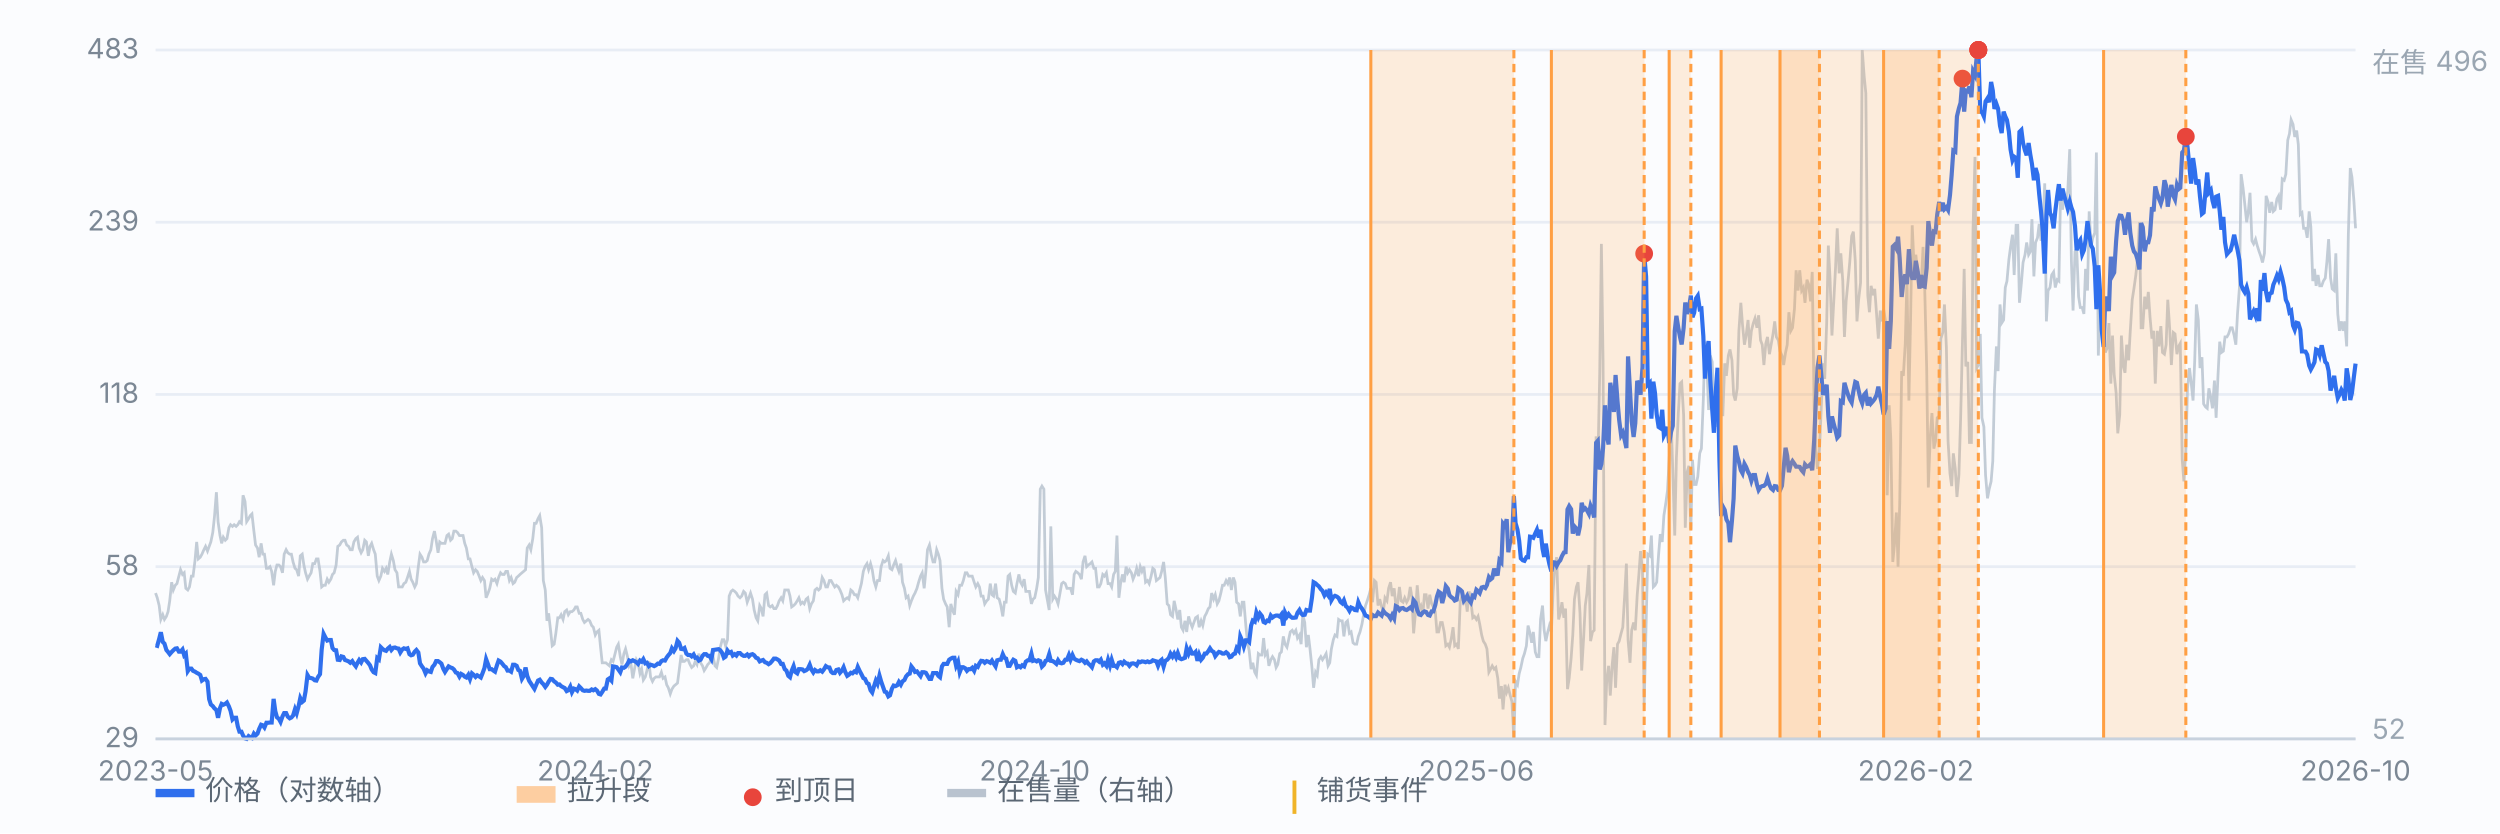
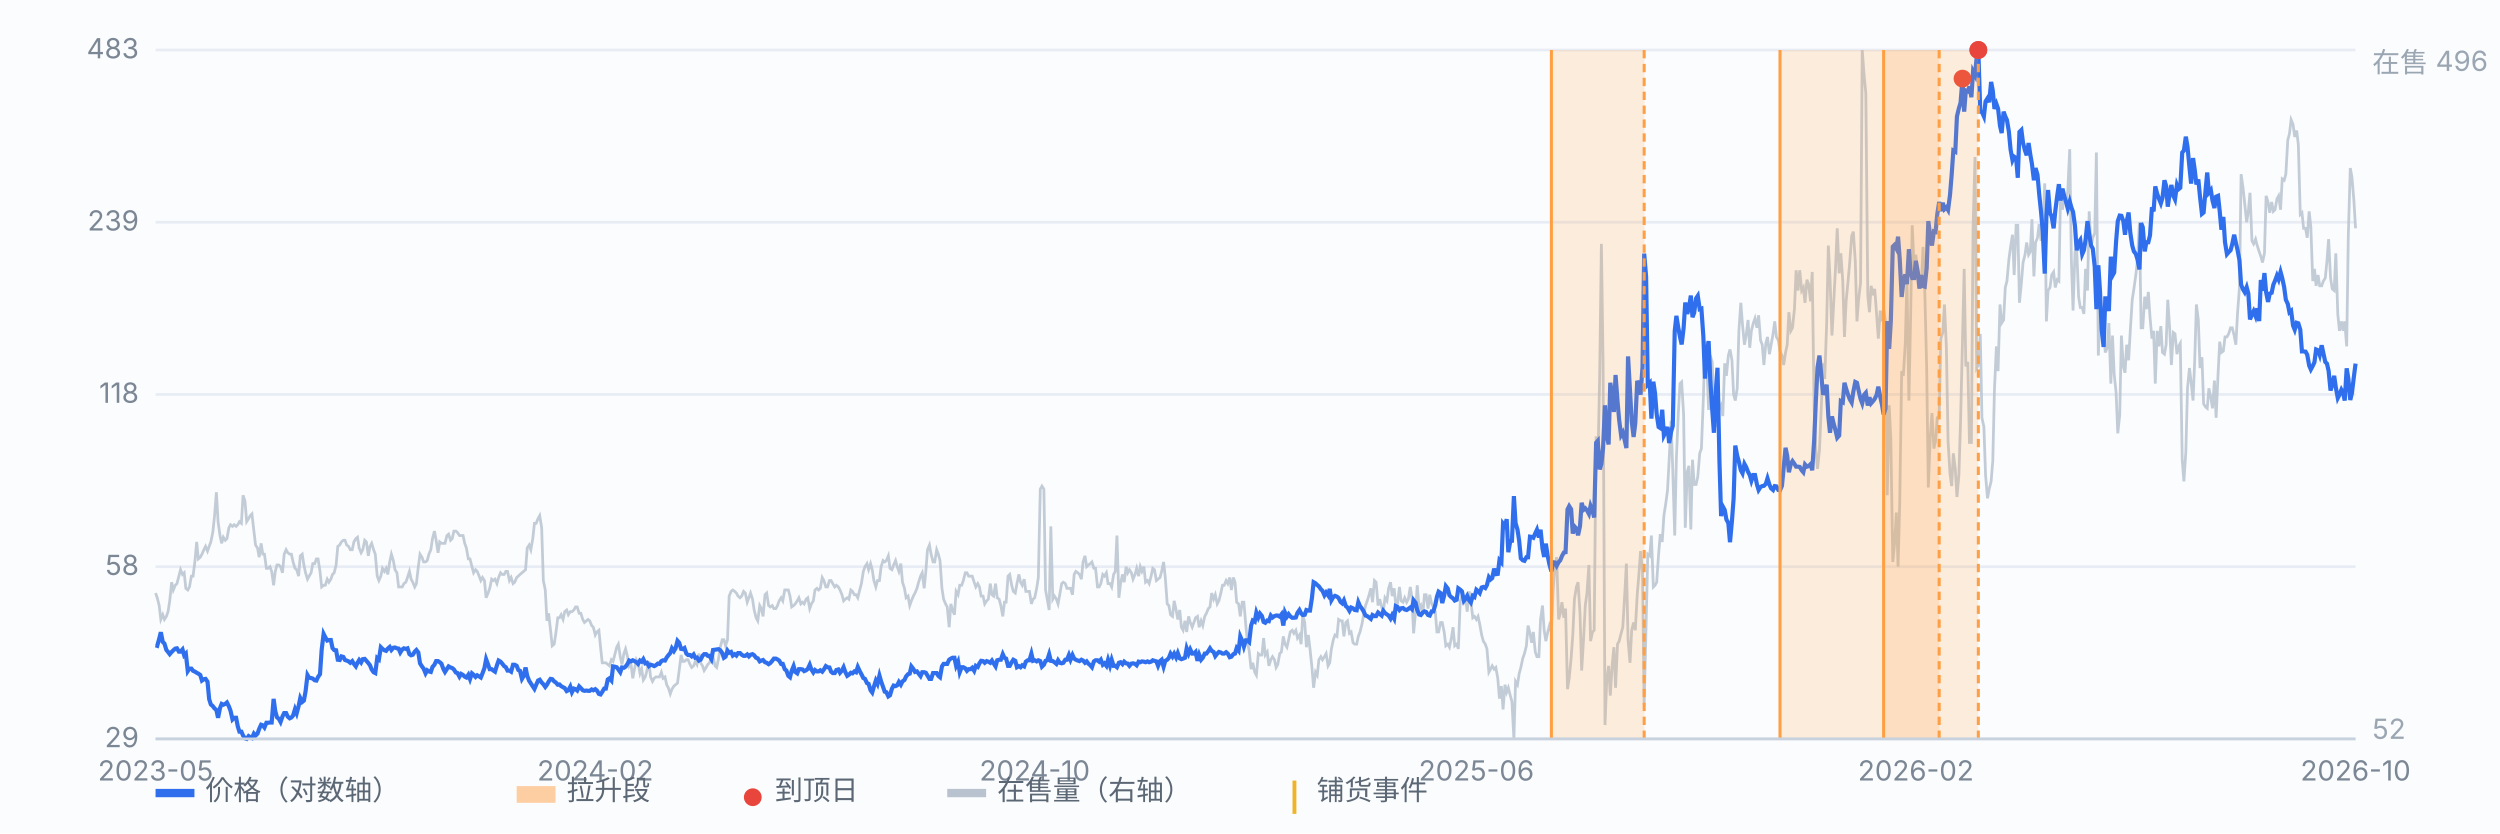
<svg xmlns="http://www.w3.org/2000/svg" viewBox="0 0 900 300" preserveAspectRatio="xMidYMid meet" style="width:100%;max-width:900px;height:auto;display:block" font-family="-apple-system,Segoe UI,Microsoft YaHei,sans-serif" font-size="10">
  <rect x="0" y="0" width="900" height="300" fill="#fbfcfe" />
  <line x1="56" y1="266.0" x2="848" y2="266.0" stroke="#e8edf5" stroke-width="1" />
  <text x="50" y="269.0" text-anchor="end" fill="#7b8794">29</text>
  <line x1="56" y1="204.0" x2="848" y2="204.0" stroke="#e8edf5" stroke-width="1" />
  <text x="50" y="207.0" text-anchor="end" fill="#7b8794">58</text>
  <line x1="56" y1="142.0" x2="848" y2="142.0" stroke="#e8edf5" stroke-width="1" />
  <text x="50" y="145.0" text-anchor="end" fill="#7b8794">118</text>
  <line x1="56" y1="80.0" x2="848" y2="80.0" stroke="#e8edf5" stroke-width="1" />
  <text x="50" y="83.0" text-anchor="end" fill="#7b8794">239</text>
  <line x1="56" y1="18.0" x2="848" y2="18.0" stroke="#e8edf5" stroke-width="1" />
  <text x="50" y="21.0" text-anchor="end" fill="#7b8794">483</text>
  <path d="M56.0 213.5 L56.6 215.2 L57.3 218.0 L57.9 223.0 L58.6 221.3 L59.2 223.0 L59.9 221.9 L60.5 220.2 L61.1 216.3 L61.8 209.6 L62.4 212.4 L63.1 210.7 L63.7 210.1 L64.4 207.4 L65.0 205.1 L65.7 206.8 L66.3 206.2 L66.9 211.8 L67.6 212.4 L68.2 211.3 L68.9 207.4 L69.5 207.4 L70.2 201.8 L70.8 195.1 L71.4 201.2 L72.1 200.6 L72.7 199.5 L73.4 197.9 L74.0 196.7 L74.7 198.4 L75.3 196.7 L75.9 195.1 L76.6 191.7 L77.2 186.1 L77.9 177.2 L78.5 187.8 L79.2 192.8 L79.8 195.6 L80.4 193.4 L81.1 194.5 L81.7 193.9 L82.4 190.0 L83.0 188.9 L83.7 189.5 L84.3 188.9 L85.0 189.5 L85.6 188.9 L86.2 187.8 L86.9 188.4 L87.5 178.3 L88.2 180.5 L88.8 187.8 L89.5 186.7 L90.1 185.6 L90.7 185.0 L91.4 191.2 L92.0 196.2 L92.7 197.3 L93.3 200.6 L94.0 195.6 L94.6 199.5 L95.2 199.5 L95.9 204.6 L96.5 204.6 L97.2 204.0 L97.8 205.7 L98.5 210.7 L99.1 205.7 L99.7 203.4 L100.4 203.4 L101.0 204.0 L101.7 206.2 L102.3 199.5 L103.0 197.9 L103.6 199.0 L104.3 199.5 L104.9 199.5 L105.5 202.3 L106.2 204.6 L106.8 205.1 L107.5 207.4 L108.1 200.1 L108.8 199.5 L109.4 203.4 L110.0 206.2 L110.7 208.5 L111.3 207.4 L112.0 206.2 L112.6 202.9 L113.3 202.9 L113.9 201.2 L114.5 201.2 L115.2 205.7 L115.8 211.3 L116.5 210.7 L117.1 210.7 L117.8 208.5 L118.4 209.6 L119.1 208.5 L119.7 206.8 L120.3 206.2 L121.0 203.4 L121.6 196.7 L122.3 196.2 L122.9 195.1 L123.6 194.5 L124.2 194.5 L124.8 196.2 L125.5 196.7 L126.1 197.9 L126.8 197.9 L127.4 195.1 L128.1 193.9 L128.7 193.4 L129.3 197.3 L130.0 199.0 L130.6 197.9 L131.3 194.5 L131.9 195.1 L132.6 200.1 L133.2 196.7 L133.8 195.6 L134.5 197.9 L135.1 199.5 L135.8 207.4 L136.4 209.0 L137.1 207.4 L137.7 204.6 L138.4 205.7 L139.0 204.6 L139.6 206.8 L140.3 202.3 L140.9 199.5 L141.6 201.8 L142.2 205.1 L142.9 206.2 L143.5 211.3 L144.1 211.3 L144.8 211.3 L145.4 210.1 L146.1 209.6 L146.7 207.9 L147.4 205.7 L148.0 208.5 L148.6 209.6 L149.3 211.3 L149.9 210.1 L150.6 204.0 L151.2 199.5 L151.9 200.6 L152.5 202.3 L153.2 202.3 L153.8 201.8 L154.4 199.5 L155.1 197.9 L155.7 193.9 L156.4 191.2 L157.0 194.5 L157.7 199.0 L158.3 195.1 L158.9 195.6 L159.6 195.6 L160.2 195.6 L160.9 192.8 L161.5 192.3 L162.2 194.5 L162.8 193.9 L163.4 191.2 L164.1 191.2 L164.7 191.7 L165.4 192.8 L166.0 192.8 L166.7 192.8 L167.3 195.6 L167.9 197.3 L168.6 201.2 L169.2 201.2 L169.9 204.0 L170.5 206.2 L171.2 205.1 L171.8 205.7 L172.5 207.4 L173.1 209.0 L173.7 207.9 L174.4 209.0 L175.0 215.2 L175.7 213.5 L176.3 211.8 L177.0 208.5 L177.6 209.0 L178.2 208.5 L178.9 210.1 L179.5 207.9 L180.2 206.2 L180.8 206.8 L181.5 206.8 L182.1 205.7 L182.7 205.7 L183.4 209.0 L184.0 207.9 L184.7 210.1 L185.3 209.6 L186.0 207.9 L186.6 207.4 L187.2 206.8 L187.9 206.2 L188.5 205.7 L189.2 205.1 L189.8 197.3 L190.5 196.2 L191.1 197.9 L191.8 193.9 L192.4 188.4 L193.0 188.4 L193.7 186.7 L194.3 185.6 L195.0 190.0 L195.6 209.0 L196.3 212.4 L196.9 223.5 L197.5 220.8 L198.2 226.9 L198.8 232.5 L199.5 231.9 L200.1 228.0 L200.8 222.4 L201.4 222.4 L202.0 221.3 L202.7 223.0 L203.3 220.2 L204.0 219.6 L204.6 221.3 L205.3 220.2 L205.9 220.2 L206.6 219.6 L207.2 218.5 L207.8 218.5 L208.5 220.8 L209.1 220.8 L209.8 223.0 L210.4 224.1 L211.1 223.5 L211.7 223.0 L212.3 223.5 L213.0 225.2 L213.6 225.8 L214.3 228.6 L214.9 227.5 L215.6 226.9 L216.2 233.0 L216.8 238.6 L217.5 238.6 L218.1 238.6 L218.8 239.2 L219.4 239.7 L220.1 237.5 L220.7 238.1 L221.3 235.8 L222.0 233.0 L222.6 231.9 L223.3 236.4 L223.9 239.2 L224.6 235.3 L225.2 233.6 L225.9 236.4 L226.5 239.7 L227.1 238.6 L227.8 244.2 L228.4 240.9 L229.1 237.5 L229.7 238.6 L230.4 242.5 L231.0 240.9 L231.6 244.8 L232.3 243.7 L232.9 241.4 L233.6 238.1 L234.2 243.7 L234.9 245.3 L235.5 244.2 L236.1 243.7 L236.8 243.7 L237.4 243.7 L238.1 242.0 L238.7 244.2 L239.4 243.7 L240.0 246.5 L240.6 247.6 L241.3 249.8 L241.9 248.1 L242.6 247.0 L243.2 246.5 L243.9 245.9 L244.5 241.4 L245.2 235.8 L245.8 238.1 L246.4 238.1 L247.1 237.5 L247.7 237.5 L248.4 239.2 L249.0 240.3 L249.7 239.7 L250.3 238.1 L250.9 239.2 L251.6 235.3 L252.2 238.6 L252.9 239.7 L253.5 241.4 L254.2 240.3 L254.8 239.2 L255.4 238.6 L256.1 237.0 L256.7 236.4 L257.4 239.7 L258.0 240.3 L258.7 237.0 L259.3 233.0 L260.0 230.3 L260.6 230.3 L261.2 232.5 L261.9 230.3 L262.5 214.6 L263.2 212.9 L263.8 212.4 L264.5 212.9 L265.1 213.5 L265.7 214.6 L266.4 215.2 L267.0 214.6 L267.7 212.9 L268.3 213.5 L269.0 216.8 L269.6 215.2 L270.2 213.5 L270.9 215.7 L271.5 219.6 L272.2 222.4 L272.8 223.5 L273.5 218.0 L274.1 219.1 L274.7 221.9 L275.4 214.1 L276.0 213.5 L276.7 218.0 L277.3 218.5 L278.0 218.0 L278.6 219.1 L279.3 219.1 L279.9 218.0 L280.5 216.3 L281.2 215.2 L281.8 216.3 L282.5 212.4 L283.1 212.4 L283.8 212.4 L284.4 214.6 L285.0 218.5 L285.7 218.0 L286.3 217.4 L287.0 216.3 L287.6 215.2 L288.3 217.4 L288.9 216.8 L289.5 217.4 L290.2 215.7 L290.8 215.2 L291.5 219.1 L292.1 217.4 L292.8 216.3 L293.4 212.4 L294.1 211.8 L294.7 212.4 L295.3 211.8 L296.0 207.9 L296.6 209.0 L297.3 211.3 L297.9 211.3 L298.6 209.0 L299.2 209.0 L299.8 210.1 L300.5 211.3 L301.1 210.7 L301.8 211.3 L302.4 212.4 L303.1 214.1 L303.7 216.3 L304.3 215.7 L305.0 215.2 L305.6 215.7 L306.3 212.4 L306.9 212.9 L307.6 214.1 L308.2 214.1 L308.8 215.2 L309.5 212.4 L310.1 210.1 L310.8 205.7 L311.4 204.0 L312.1 202.9 L312.7 205.1 L313.4 202.9 L314.0 205.1 L314.6 209.0 L315.3 211.3 L315.9 209.0 L316.6 209.0 L317.2 204.0 L317.9 201.8 L318.5 202.3 L319.1 201.8 L319.8 200.1 L320.4 204.6 L321.1 205.1 L321.7 203.4 L322.4 201.8 L323.0 204.0 L323.6 205.7 L324.3 202.9 L324.9 209.6 L325.6 211.8 L326.2 215.2 L326.9 214.6 L327.5 218.0 L328.1 216.3 L328.8 214.6 L329.4 213.5 L330.1 211.8 L330.7 209.6 L331.4 207.4 L332.0 206.2 L332.7 211.8 L333.3 205.7 L333.9 197.9 L334.6 196.2 L335.2 199.5 L335.9 202.3 L336.5 202.3 L337.2 197.9 L337.8 199.5 L338.4 201.8 L339.1 211.8 L339.7 215.7 L340.4 217.4 L341.0 218.5 L341.7 225.8 L342.3 217.4 L342.9 219.6 L343.6 221.3 L344.2 212.9 L344.9 214.1 L345.5 210.7 L346.2 210.7 L346.8 209.0 L347.5 206.2 L348.1 206.2 L348.7 207.4 L349.4 207.4 L350.0 207.4 L350.7 209.6 L351.3 211.3 L352.0 210.1 L352.6 211.3 L353.2 214.6 L353.9 214.6 L354.5 217.4 L355.2 216.3 L355.8 215.7 L356.5 210.1 L357.1 214.1 L357.7 214.6 L358.4 210.1 L359.0 215.2 L359.7 215.7 L360.3 218.0 L361.0 221.9 L361.6 216.8 L362.2 216.8 L362.9 207.4 L363.5 206.8 L364.2 210.7 L364.8 212.9 L365.5 213.5 L366.1 210.1 L366.8 206.8 L367.4 209.6 L368.0 210.7 L368.7 208.5 L369.3 212.9 L370.0 212.9 L370.6 212.9 L371.3 217.4 L371.9 215.7 L372.5 215.2 L373.2 211.8 L373.8 207.9 L374.5 176.1 L375.1 175.0 L375.8 176.1 L376.4 212.4 L377.0 215.7 L377.7 219.6 L378.3 189.5 L379.0 215.7 L379.6 214.6 L380.3 215.7 L380.9 217.4 L381.5 214.1 L382.2 210.1 L382.8 209.6 L383.5 210.1 L384.1 211.8 L384.8 211.8 L385.4 211.8 L386.1 214.1 L386.7 206.8 L387.3 205.7 L388.0 206.2 L388.6 206.8 L389.3 208.5 L389.9 202.3 L390.6 200.1 L391.2 204.0 L391.8 203.4 L392.5 202.9 L393.1 202.3 L393.8 204.6 L394.4 204.6 L395.1 211.3 L395.7 211.3 L396.3 210.1 L397.0 206.8 L397.6 207.4 L398.3 206.2 L398.9 210.1 L399.6 210.1 L400.2 211.3 L400.9 206.8 L401.5 205.7 L402.1 192.8 L402.8 215.2 L403.4 210.1 L404.1 206.8 L404.7 209.6 L405.4 204.0 L406.0 206.2 L406.6 205.1 L407.3 206.2 L407.9 208.5 L408.6 206.8 L409.2 204.6 L409.9 207.4 L410.5 204.0 L411.1 205.7 L411.8 204.0 L412.4 209.6 L413.1 209.0 L413.7 210.1 L414.4 207.4 L415.0 204.6 L415.6 205.1 L416.3 209.0 L416.9 208.5 L417.6 207.9 L418.2 205.7 L418.9 202.3 L419.5 207.9 L420.2 217.4 L420.8 218.0 L421.4 221.3 L422.1 221.9 L422.7 216.3 L423.4 219.6 L424.0 223.0 L424.7 219.6 L425.3 225.8 L425.9 226.9 L426.6 223.5 L427.2 227.5 L427.9 221.9 L428.5 224.1 L429.2 225.8 L429.8 224.1 L430.4 222.4 L431.1 221.9 L431.7 225.8 L432.4 223.5 L433.0 225.2 L433.7 221.9 L434.3 220.8 L435.0 219.1 L435.6 218.5 L436.2 213.5 L436.9 215.7 L437.5 214.1 L438.2 217.4 L438.8 216.3 L439.5 213.5 L440.1 210.7 L440.7 210.7 L441.4 209.0 L442.0 210.1 L442.7 207.9 L443.3 212.4 L444.0 207.9 L444.6 209.6 L445.2 216.8 L445.9 217.4 L446.5 221.9 L447.2 216.8 L447.8 216.8 L448.5 225.2 L449.1 231.4 L449.7 234.2 L450.4 240.9 L451.0 238.6 L451.7 242.0 L452.3 243.1 L453.0 235.3 L453.6 235.8 L454.3 235.8 L454.9 229.7 L455.5 235.8 L456.2 234.7 L456.8 239.7 L457.5 237.5 L458.1 236.4 L458.8 237.5 L459.4 240.3 L460.0 239.2 L460.7 235.3 L461.3 234.7 L462.0 229.1 L462.6 231.9 L463.3 233.0 L463.9 230.3 L464.5 227.5 L465.2 226.9 L465.8 228.0 L466.5 226.9 L467.1 229.7 L467.8 228.6 L468.4 231.9 L469.0 221.3 L469.7 224.1 L470.3 233.0 L471.0 228.6 L471.6 233.6 L472.3 240.3 L472.9 247.6 L473.6 242.0 L474.2 243.1 L474.8 237.5 L475.5 236.4 L476.1 237.5 L476.8 236.4 L477.4 235.3 L478.1 239.7 L478.7 238.6 L479.3 233.6 L480.0 230.3 L480.6 228.6 L481.3 229.1 L481.9 223.0 L482.6 223.5 L483.2 223.5 L483.8 229.1 L484.5 224.1 L485.1 223.5 L485.8 228.0 L486.4 227.5 L487.1 231.4 L487.7 231.9 L488.4 231.9 L489.0 229.1 L489.6 227.5 L490.3 224.7 L490.9 221.3 L491.6 218.0 L492.2 216.3 L492.9 214.1 L493.5 211.8 L494.1 216.8 L494.8 209.0 L495.4 209.6 L496.1 218.0 L496.7 215.7 L497.4 218.5 L498.0 220.2 L498.6 215.2 L499.3 216.3 L499.9 211.8 L500.6 209.6 L501.2 214.6 L501.9 211.8 L502.5 218.0 L503.1 217.4 L503.8 211.3 L504.4 216.3 L505.1 216.8 L505.7 215.2 L506.4 216.8 L507.0 215.7 L507.7 211.3 L508.3 215.2 L508.9 228.0 L509.6 220.2 L510.2 210.7 L510.9 219.1 L511.5 218.0 L512.2 221.3 L512.8 214.1 L513.4 214.1 L514.1 219.1 L514.7 214.1 L515.4 217.4 L516.0 218.5 L516.7 220.2 L517.3 227.5 L517.9 227.5 L518.6 224.1 L519.2 224.1 L519.9 227.5 L520.5 232.5 L521.2 231.9 L521.8 233.0 L522.5 229.7 L523.1 225.8 L523.7 232.5 L524.4 231.9 L525.0 233.6 L525.7 216.3 L526.3 214.6 L527.0 216.8 L527.6 215.2 L528.2 220.2 L528.9 212.9 L529.5 216.3 L530.2 222.4 L530.8 221.9 L531.5 223.0 L532.1 221.9 L532.7 224.7 L533.4 228.6 L534.0 230.8 L534.7 231.9 L535.3 233.6 L536.0 242.0 L536.6 240.9 L537.2 239.7 L537.9 240.9 L538.5 240.3 L539.2 244.2 L539.8 251.5 L540.5 247.0 L541.1 255.4 L541.8 246.5 L542.4 249.2 L543.0 247.6 L543.7 250.4 L544.3 252.6 L545.0 266.0 L545.6 245.3 L546.3 246.5 L546.9 242.5 L547.5 240.3 L548.2 237.0 L548.8 235.3 L549.5 232.5 L550.1 225.2 L550.8 228.0 L551.4 231.4 L552.0 227.5 L552.7 234.7 L553.3 236.4 L554.0 236.4 L554.6 223.0 L555.3 218.0 L555.9 226.9 L556.5 230.8 L557.2 227.5 L557.8 225.2 L558.5 227.5 L559.1 212.9 L559.8 203.4 L560.4 200.6 L561.1 223.0 L561.7 220.8 L562.3 216.8 L563.0 222.4 L563.6 219.1 L564.3 248.1 L564.9 244.2 L565.6 237.0 L566.2 228.6 L566.8 215.7 L567.5 211.3 L568.1 209.6 L568.8 220.8 L569.4 241.4 L570.1 229.7 L570.7 218.0 L571.3 213.5 L572.0 203.4 L572.6 230.8 L573.3 227.5 L573.9 226.9 L574.6 157.1 L575.2 168.8 L575.9 134.2 L576.5 87.8 L577.1 130.3 L577.8 261.0 L578.4 245.3 L579.1 239.7 L579.7 250.4 L580.4 239.2 L581.0 233.0 L581.6 247.6 L582.3 231.9 L582.9 230.8 L583.6 228.0 L584.2 225.8 L584.9 214.1 L585.5 202.9 L586.1 230.3 L586.8 238.6 L587.4 226.9 L588.1 224.1 L588.7 226.9 L589.4 214.1 L590.0 206.8 L590.6 198.4 L591.3 205.7 L591.9 253.7 L592.6 224.7 L593.2 199.5 L593.9 200.1 L594.5 192.8 L595.2 211.3 L595.8 210.7 L596.4 209.6 L597.1 199.5 L597.7 192.3 L598.4 195.1 L599.0 185.6 L599.7 181.1 L600.3 176.6 L600.9 165.5 L601.6 151.5 L602.2 169.4 L602.9 192.8 L603.5 164.9 L604.2 148.7 L604.8 138.1 L605.4 137.5 L606.1 149.3 L606.7 190.0 L607.4 169.9 L608.0 167.7 L608.7 190.6 L609.3 165.5 L609.9 174.4 L610.6 174.4 L611.2 171.6 L611.9 163.2 L612.5 161.5 L613.2 143.7 L613.8 123.0 L614.5 132.5 L615.1 147.6 L615.7 128.0 L616.4 130.3 L617.0 146.5 L617.7 153.7 L618.3 137.5 L619.0 147.0 L619.6 145.9 L620.2 149.8 L620.9 130.8 L621.5 135.3 L622.2 128.0 L622.8 125.8 L623.5 129.7 L624.1 142.0 L624.7 144.2 L625.4 139.8 L626.0 119.1 L626.7 109.0 L627.3 116.9 L628.0 124.1 L628.6 120.8 L629.3 115.2 L629.9 125.2 L630.5 119.1 L631.2 116.3 L631.8 114.6 L632.5 118.0 L633.1 113.5 L633.8 122.5 L634.4 124.1 L635.0 131.4 L635.7 123.6 L636.3 121.3 L637.0 127.5 L637.6 124.1 L638.3 120.2 L638.9 115.7 L639.5 121.3 L640.2 122.5 L640.8 126.4 L641.5 128.0 L642.1 131.4 L642.8 126.9 L643.4 124.1 L644.0 112.4 L644.7 119.1 L645.3 118.0 L646.0 111.3 L646.6 97.3 L647.3 104.6 L647.9 97.3 L648.6 104.6 L649.2 103.5 L649.8 109.0 L650.5 100.7 L651.1 102.3 L651.8 108.5 L652.4 97.9 L653.1 147.0 L653.7 162.1 L654.3 168.8 L655.0 162.1 L655.6 148.1 L656.3 130.8 L656.9 136.4 L657.6 116.3 L658.2 88.4 L658.8 100.1 L659.5 120.8 L660.1 109.6 L660.8 96.2 L661.4 82.2 L662.1 98.4 L662.7 91.2 L663.4 101.2 L664.0 121.3 L664.6 108.5 L665.3 101.2 L665.9 94.5 L666.6 85.0 L667.2 83.4 L667.9 94.0 L668.5 115.7 L669.1 107.9 L669.8 101.8 L670.4 18.0 L671.1 27.5 L671.7 33.6 L672.4 106.3 L673.0 112.4 L673.6 102.9 L674.3 106.3 L674.9 104.0 L675.6 113.5 L676.2 121.9 L676.9 111.8 L677.5 115.7 L678.1 111.3 L678.8 115.7 L679.4 178.3 L680.1 145.9 L680.7 158.2 L681.4 202.3 L682.0 196.2 L682.7 184.5 L683.3 204.0 L683.9 181.1 L684.6 133.6 L685.2 135.3 L685.9 123.6 L686.5 100.7 L687.2 144.2 L687.8 115.2 L688.4 81.1 L689.1 96.8 L689.7 91.7 L690.4 98.4 L691.0 99.0 L691.7 101.8 L692.3 88.9 L692.9 104.0 L693.6 132.5 L694.2 175.5 L694.9 157.1 L695.5 148.7 L696.2 161.5 L696.8 158.8 L697.4 150.4 L698.1 149.8 L698.7 121.9 L699.4 119.7 L700.0 109.6 L700.7 125.2 L701.3 158.8 L702.0 170.5 L702.6 175.0 L703.2 163.2 L703.9 168.8 L704.5 178.9 L705.2 171.0 L705.8 151.5 L706.5 122.5 L707.1 96.8 L707.7 131.9 L708.4 130.3 L709.0 159.3 L709.7 159.3 L710.3 82.2 L711.0 56.5 L711.6 132.5 L712.2 131.4 L712.9 120.2 L713.5 150.4 L714.2 153.7 L714.8 171.0 L715.5 179.4 L716.1 176.1 L716.8 173.3 L717.4 166.0 L718.0 140.3 L718.7 124.7 L719.3 133.6 L720.0 109.6 L720.6 116.3 L721.3 115.2 L721.9 103.5 L722.5 101.2 L723.2 93.4 L723.8 88.9 L724.5 84.5 L725.1 99.0 L725.8 81.1 L726.4 81.1 L727.0 109.0 L727.7 101.8 L728.3 94.5 L729.0 91.7 L729.6 87.3 L730.3 91.7 L730.9 90.6 L731.5 78.9 L732.2 99.5 L732.8 87.3 L733.5 85.6 L734.1 80.6 L734.8 86.7 L735.4 83.9 L736.1 66.0 L736.7 115.7 L737.3 104.6 L738.0 103.5 L738.6 99.0 L739.3 97.9 L739.9 103.5 L740.6 100.7 L741.2 101.2 L741.8 69.4 L742.5 75.5 L743.1 70.5 L743.8 72.7 L744.4 68.8 L745.1 53.7 L745.7 94.0 L746.3 111.8 L747.0 90.6 L747.6 89.5 L748.3 106.8 L748.9 110.7 L749.6 110.7 L750.2 113.0 L750.8 96.8 L751.5 104.6 L752.1 76.1 L752.8 88.9 L753.4 85.6 L754.1 83.9 L754.7 54.9 L755.4 128.0 L756.0 109.0 L756.6 113.5 L757.3 118.5 L757.9 126.9 L758.6 125.2 L759.2 116.3 L759.9 138.1 L760.5 120.8 L761.1 134.7 L761.8 141.4 L762.4 156.0 L763.1 149.3 L763.7 120.8 L764.4 131.9 L765.0 134.2 L765.6 124.1 L766.3 129.7 L766.9 119.1 L767.6 107.9 L768.2 104.0 L768.9 99.0 L769.5 93.4 L770.2 80.0 L770.8 118.0 L771.4 118.0 L772.1 106.8 L772.7 111.3 L773.4 105.1 L774.0 114.1 L774.7 121.9 L775.3 119.1 L775.9 138.1 L776.6 119.1 L777.2 124.7 L777.9 117.4 L778.5 126.9 L779.2 127.5 L779.8 124.1 L780.4 107.9 L781.1 118.5 L781.7 131.4 L782.4 119.7 L783.0 120.2 L783.7 127.5 L784.3 124.7 L784.9 123.6 L785.6 165.5 L786.2 173.3 L786.9 162.7 L787.5 139.8 L788.2 132.5 L788.8 137.5 L789.5 144.2 L790.1 129.7 L790.7 109.6 L791.4 115.2 L792.0 132.5 L792.7 128.6 L793.3 145.4 L794.0 146.5 L794.6 147.0 L795.2 139.8 L795.9 143.1 L796.5 147.0 L797.2 137.0 L797.8 150.4 L798.5 134.7 L799.1 123.0 L799.7 126.9 L800.4 126.4 L801.0 121.3 L801.7 121.3 L802.3 120.2 L803.0 118.0 L803.6 118.0 L804.3 120.8 L804.9 124.1 L805.5 113.0 L806.2 103.5 L806.8 62.7 L807.5 67.7 L808.1 73.3 L808.8 80.0 L809.4 76.1 L810.0 69.4 L810.7 86.7 L811.3 87.8 L812.0 86.1 L812.6 88.4 L813.3 90.6 L813.9 92.3 L814.5 94.5 L815.2 91.2 L815.8 70.5 L816.5 72.7 L817.1 76.6 L817.8 72.7 L818.4 76.1 L819.0 75.5 L819.7 71.6 L820.3 70.5 L821.0 75.5 L821.6 64.4 L822.3 64.9 L822.9 62.7 L823.6 50.4 L824.2 48.2 L824.8 43.1 L825.5 44.8 L826.1 49.3 L826.8 47.0 L827.4 52.1 L828.1 77.2 L828.7 76.6 L829.3 82.2 L830.0 82.2 L830.6 85.6 L831.3 76.1 L831.9 81.7 L832.6 101.2 L833.2 96.8 L833.8 102.9 L834.5 99.0 L835.1 102.9 L835.8 102.9 L836.4 101.2 L837.1 100.1 L837.7 94.0 L838.3 86.1 L839.0 100.1 L839.6 104.0 L840.3 104.6 L840.9 91.2 L841.6 113.0 L842.2 119.1 L842.9 115.7 L843.5 119.1 L844.1 115.7 L844.8 124.7 L845.4 84.5 L846.1 60.5 L846.7 63.8 L847.4 72.2 L848.0 82.2" fill="none" stroke="#b9c3cf" stroke-width="1" opacity="0.85" />
  <text x="854" y="26" fill="#9aa6b2">在售 496</text>
  <text x="854" y="266" fill="#9aa6b2">52</text>
  <path d="M56.0 232.3 L56.6 232.5 L57.3 230.0 L57.9 227.6 L58.6 231.1 L59.2 231.7 L59.9 234.0 L60.5 234.7 L61.1 235.5 L61.8 234.7 L62.4 234.1 L63.1 233.5 L63.7 233.4 L64.4 234.6 L65.0 234.6 L65.7 233.8 L66.3 235.9 L66.9 235.3 L67.6 241.6 L68.2 240.7 L68.9 240.7 L69.5 241.5 L70.2 241.8 L70.8 242.2 L71.4 242.5 L72.1 243.0 L72.7 245.0 L73.4 244.5 L74.0 244.4 L74.7 245.4 L75.3 251.7 L75.9 253.6 L76.6 254.2 L77.2 255.0 L77.9 255.6 L78.5 258.4 L79.2 254.9 L79.8 253.4 L80.4 253.7 L81.1 253.4 L81.7 252.9 L82.4 254.3 L83.0 255.9 L83.7 259.0 L84.3 258.4 L85.0 258.4 L85.6 261.5 L86.2 263.4 L86.9 263.4 L87.5 264.8 L88.2 265.8 L88.8 266.0 L89.5 265.0 L90.1 265.4 L90.7 265.7 L91.4 264.1 L92.0 264.8 L92.7 264.1 L93.3 262.4 L94.0 260.9 L94.6 261.1 L95.2 261.9 L95.9 260.2 L96.5 260.2 L97.2 260.1 L97.8 260.1 L98.5 251.6 L99.1 256.0 L99.7 258.2 L100.4 258.8 L101.0 259.9 L101.7 257.9 L102.3 256.7 L103.0 256.7 L103.6 258.0 L104.3 258.6 L104.9 258.3 L105.5 257.6 L106.2 255.3 L106.8 256.8 L107.5 254.2 L108.1 251.3 L108.8 252.7 L109.4 252.2 L110.0 248.9 L110.7 243.0 L111.3 244.0 L112.0 244.1 L112.6 244.3 L113.3 244.9 L113.9 245.0 L114.5 243.7 L115.2 242.7 L115.8 233.9 L116.5 228.2 L117.1 229.4 L117.8 230.6 L118.4 230.4 L119.1 230.4 L119.7 233.3 L120.3 234.0 L121.0 234.1 L121.6 237.5 L122.3 237.6 L122.9 236.3 L123.6 236.5 L124.2 237.6 L124.8 237.8 L125.5 238.1 L126.1 238.6 L126.8 238.0 L127.4 239.0 L128.1 239.9 L128.7 238.6 L129.3 237.6 L130.0 238.5 L130.6 237.3 L131.3 237.2 L131.9 237.9 L132.6 238.7 L133.2 239.5 L133.8 241.0 L134.5 242.0 L135.1 242.3 L135.8 236.9 L136.4 237.4 L137.1 233.0 L137.7 233.6 L138.4 234.1 L139.0 234.3 L139.6 233.5 L140.3 232.9 L140.9 234.0 L141.6 233.2 L142.2 233.1 L142.9 233.4 L143.5 233.5 L144.1 234.9 L144.8 233.8 L145.4 233.4 L146.1 233.6 L146.7 233.4 L147.4 235.5 L148.0 235.9 L148.6 235.7 L149.3 234.6 L149.9 234.0 L150.6 234.9 L151.2 238.8 L151.9 239.9 L152.5 240.7 L153.2 242.4 L153.8 241.3 L154.4 241.7 L155.1 241.9 L155.7 240.1 L156.4 239.3 L157.0 238.0 L157.7 238.0 L158.3 238.4 L158.9 238.9 L159.6 240.8 L160.2 241.9 L160.9 240.8 L161.5 239.9 L162.2 240.3 L162.8 240.5 L163.4 241.0 L164.1 242.1 L164.7 242.3 L165.4 243.6 L166.0 242.6 L166.7 243.0 L167.3 243.6 L167.9 243.9 L168.6 242.9 L169.2 244.5 L169.9 242.4 L170.5 242.9 L171.2 243.7 L171.8 243.1 L172.5 243.5 L173.1 243.9 L173.7 242.4 L174.4 240.5 L175.0 237.3 L175.7 239.2 L176.3 240.9 L177.0 240.9 L177.6 241.4 L178.2 241.8 L178.9 239.5 L179.5 237.8 L180.2 238.2 L180.8 238.9 L181.5 239.8 L182.1 240.2 L182.7 241.4 L183.4 241.4 L184.0 241.8 L184.7 239.3 L185.3 239.3 L186.0 239.7 L186.6 241.2 L187.2 241.5 L187.9 244.4 L188.5 243.4 L189.2 240.3 L189.8 243.3 L190.5 245.1 L191.1 246.0 L191.8 247.1 L192.4 248.0 L193.0 246.6 L193.7 245.0 L194.3 244.7 L195.0 245.7 L195.6 246.3 L196.3 247.3 L196.9 246.5 L197.5 245.4 L198.2 244.4 L198.8 244.5 L199.5 245.3 L200.1 245.7 L200.8 246.5 L201.4 246.4 L202.0 247.0 L202.7 247.4 L203.3 247.7 L204.0 248.8 L204.6 248.5 L205.3 247.2 L205.9 249.2 L206.6 247.9 L207.2 248.1 L207.8 248.6 L208.5 247.1 L209.1 247.7 L209.8 248.5 L210.4 248.7 L211.1 248.6 L211.7 248.7 L212.3 248.7 L213.0 248.2 L213.6 248.5 L214.3 248.1 L214.9 248.6 L215.6 249.8 L216.2 250.0 L216.8 249.1 L217.5 247.9 L218.1 247.9 L218.8 244.6 L219.4 244.2 L220.1 245.0 L220.7 239.9 L221.3 240.0 L222.0 240.2 L222.6 241.0 L223.3 242.0 L223.9 240.3 L224.6 240.4 L225.2 240.0 L225.9 239.0 L226.5 237.8 L227.1 238.1 L227.8 237.7 L228.4 238.0 L229.1 238.4 L229.7 239.0 L230.4 237.8 L231.0 238.2 L231.6 237.3 L232.3 238.8 L232.9 238.6 L233.6 239.8 L234.2 239.3 L234.9 239.5 L235.5 239.8 L236.1 239.5 L236.8 238.9 L237.4 239.0 L238.1 238.0 L238.7 237.7 L239.4 237.8 L240.0 236.7 L240.6 235.9 L241.3 235.1 L241.9 233.4 L242.6 234.4 L243.2 233.4 L243.9 230.7 L244.5 231.4 L245.2 233.6 L245.8 233.7 L246.4 233.3 L247.1 235.3 L247.7 235.8 L248.4 235.8 L249.0 236.3 L249.7 235.6 L250.3 236.8 L250.9 236.7 L251.6 237.8 L252.2 237.5 L252.9 236.1 L253.5 235.5 L254.2 235.5 L254.8 236.1 L255.4 236.1 L256.1 237.3 L256.7 234.0 L257.4 233.9 L258.0 233.8 L258.7 233.7 L259.3 234.1 L260.0 235.1 L260.6 236.8 L261.2 236.4 L261.9 234.2 L262.5 235.0 L263.2 234.7 L263.8 236.0 L264.5 235.5 L265.1 236.0 L265.7 235.1 L266.4 235.1 L267.0 235.7 L267.7 236.1 L268.3 236.1 L269.0 235.6 L269.6 236.3 L270.2 235.7 L270.9 235.5 L271.5 235.9 L272.2 236.8 L272.8 237.0 L273.5 238.1 L274.1 237.8 L274.7 237.6 L275.4 238.4 L276.0 238.6 L276.7 239.1 L277.3 238.7 L278.0 237.9 L278.6 237.1 L279.3 237.1 L279.9 237.4 L280.5 237.8 L281.2 239.0 L281.8 239.0 L282.5 240.9 L283.1 241.4 L283.8 243.3 L284.4 243.8 L285.0 241.5 L285.7 239.8 L286.3 241.9 L287.0 242.4 L287.6 240.9 L288.3 240.9 L288.9 241.0 L289.5 241.6 L290.2 241.3 L290.8 240.8 L291.5 239.3 L292.1 241.0 L292.8 242.1 L293.4 241.2 L294.1 241.7 L294.7 241.7 L295.3 241.3 L296.0 241.8 L296.6 241.0 L297.3 239.8 L297.9 240.2 L298.6 240.3 L299.2 241.8 L299.8 242.3 L300.5 242.3 L301.1 241.2 L301.8 241.0 L302.4 242.2 L303.1 241.4 L303.7 240.2 L304.3 241.9 L305.0 243.3 L305.6 242.9 L306.3 242.2 L306.9 242.4 L307.6 241.7 L308.2 242.0 L308.8 240.1 L309.5 241.6 L310.1 242.7 L310.8 244.1 L311.4 244.4 L312.1 245.9 L312.7 246.2 L313.4 248.5 L314.0 249.3 L314.6 247.2 L315.3 245.0 L315.9 246.2 L316.6 243.2 L317.2 245.3 L317.9 247.3 L318.5 249.0 L319.1 249.2 L319.8 250.7 L320.4 250.3 L321.1 247.9 L321.7 246.8 L322.4 247.0 L323.0 246.7 L323.6 245.5 L324.3 246.5 L324.9 245.3 L325.6 244.8 L326.2 243.5 L326.9 242.7 L327.5 242.5 L328.1 239.9 L328.8 240.8 L329.4 241.9 L330.1 241.7 L330.7 242.5 L331.4 243.4 L332.0 242.0 L332.7 242.0 L333.3 242.2 L333.9 243.2 L334.6 244.4 L335.2 244.4 L335.9 242.3 L336.5 242.3 L337.2 242.3 L337.8 243.3 L338.4 243.8 L339.1 239.9 L339.7 239.0 L340.4 239.0 L341.0 239.0 L341.7 237.5 L342.3 237.1 L342.9 236.8 L343.6 236.8 L344.2 239.7 L344.9 238.2 L345.5 242.0 L346.2 240.2 L346.8 240.2 L347.5 240.6 L348.1 241.5 L348.7 240.9 L349.4 240.9 L350.0 240.4 L350.7 241.5 L351.3 239.7 L352.0 240.1 L352.6 238.8 L353.2 237.9 L353.9 238.0 L354.5 238.6 L355.2 238.0 L355.8 238.2 L356.5 238.6 L357.1 237.8 L357.7 238.8 L358.4 239.9 L359.0 237.7 L359.7 237.5 L360.3 237.5 L361.0 235.5 L361.6 236.8 L362.2 237.1 L362.9 239.7 L363.5 239.7 L364.2 238.4 L364.8 237.5 L365.5 237.9 L366.1 240.2 L366.8 239.8 L367.4 240.2 L368.0 239.5 L368.7 239.9 L369.3 238.2 L370.0 237.7 L370.6 237.7 L371.3 235.3 L371.9 237.9 L372.5 237.7 L373.2 238.1 L373.8 237.7 L374.5 238.0 L375.1 240.0 L375.8 239.3 L376.4 237.9 L377.0 237.7 L377.7 235.5 L378.3 237.9 L379.0 238.0 L379.6 238.4 L380.3 239.0 L380.9 237.7 L381.5 238.6 L382.2 238.8 L382.8 238.6 L383.5 237.5 L384.1 237.5 L384.8 235.8 L385.4 237.5 L386.1 235.8 L386.7 237.1 L387.3 237.5 L388.0 237.8 L388.6 238.0 L389.3 237.5 L389.9 237.8 L390.6 238.6 L391.2 238.1 L391.8 238.9 L392.5 239.5 L393.1 240.2 L393.8 238.1 L394.4 237.7 L395.1 237.7 L395.7 238.2 L396.3 237.5 L397.0 239.3 L397.6 238.8 L398.3 239.7 L398.9 237.5 L399.6 239.7 L400.2 237.5 L400.9 239.7 L401.5 239.7 L402.1 240.2 L402.8 238.6 L403.4 238.4 L404.1 239.1 L404.7 238.2 L405.4 238.8 L406.0 238.9 L406.6 239.7 L407.3 238.9 L407.9 238.8 L408.6 239.0 L409.2 239.5 L409.9 238.2 L410.5 238.4 L411.1 238.1 L411.8 238.2 L412.4 238.4 L413.1 238.1 L413.7 238.4 L414.4 238.2 L415.0 237.7 L415.6 237.9 L416.3 238.1 L416.9 239.7 L417.6 238.0 L418.2 237.5 L418.9 240.0 L419.5 237.9 L420.2 237.5 L420.8 236.8 L421.4 235.3 L422.1 236.4 L422.7 235.3 L423.4 236.7 L424.0 235.1 L424.7 237.0 L425.3 237.3 L425.9 237.1 L426.6 236.8 L427.2 233.4 L427.9 235.3 L428.5 233.8 L429.2 235.3 L429.8 235.3 L430.4 234.7 L431.1 237.9 L431.7 235.7 L432.4 237.5 L433.0 236.8 L433.7 235.3 L434.3 235.3 L435.0 234.4 L435.6 233.4 L436.2 234.3 L436.9 234.7 L437.5 236.2 L438.2 235.3 L438.8 234.7 L439.5 234.9 L440.1 235.3 L440.7 235.3 L441.4 234.8 L442.0 235.3 L442.7 236.6 L443.3 236.4 L444.0 235.5 L444.6 235.3 L445.2 233.3 L445.9 234.2 L446.5 229.1 L447.2 230.7 L447.8 232.8 L448.5 230.5 L449.1 230.5 L449.7 231.1 L450.4 225.2 L451.0 223.4 L451.7 223.8 L452.3 220.5 L453.0 222.3 L453.6 220.9 L454.3 221.8 L454.9 223.9 L455.5 224.2 L456.2 223.4 L456.8 223.6 L457.5 221.6 L458.1 222.3 L458.8 221.8 L459.4 221.6 L460.0 221.6 L460.7 222.0 L461.3 221.2 L462.0 225.2 L462.6 220.5 L463.3 222.0 L463.9 221.1 L464.5 221.9 L465.2 222.4 L465.8 222.4 L466.5 222.3 L467.1 220.6 L467.8 219.6 L468.4 220.8 L469.0 221.4 L469.7 221.3 L470.3 219.6 L471.0 219.8 L471.6 219.8 L472.3 215.2 L472.9 209.6 L473.6 210.0 L474.2 210.6 L474.8 211.1 L475.5 212.1 L476.1 212.7 L476.8 214.3 L477.4 213.3 L478.1 214.3 L478.7 212.0 L479.3 216.1 L480.0 214.9 L480.6 214.5 L481.3 214.8 L481.9 215.3 L482.6 216.7 L483.2 217.2 L483.8 216.1 L484.5 218.2 L485.1 218.7 L485.8 219.9 L486.4 218.7 L487.1 219.0 L487.7 219.6 L488.4 219.7 L489.0 216.8 L489.6 218.2 L490.3 219.1 L490.9 220.1 L491.6 221.6 L492.2 221.8 L492.9 222.3 L493.5 222.8 L494.1 221.4 L494.8 221.8 L495.4 221.8 L496.1 220.5 L496.7 221.0 L497.4 221.6 L498.0 219.9 L498.6 220.7 L499.3 221.2 L499.9 221.6 L500.6 222.7 L501.2 221.4 L501.9 222.7 L502.5 218.2 L503.1 218.5 L503.8 219.6 L504.4 219.0 L505.1 218.9 L505.7 219.4 L506.4 219.6 L507.0 219.2 L507.7 218.7 L508.3 219.3 L508.9 216.1 L509.6 217.0 L510.2 219.6 L510.9 221.2 L511.5 221.4 L512.2 220.5 L512.8 220.1 L513.4 220.3 L514.1 221.4 L514.7 221.6 L515.4 220.1 L516.0 220.1 L516.7 217.8 L517.3 214.8 L517.9 213.0 L518.6 213.5 L519.2 217.1 L519.9 214.4 L520.5 211.0 L521.2 211.9 L521.8 214.3 L522.5 215.0 L523.1 215.4 L523.7 216.2 L524.4 215.9 L525.0 211.8 L525.7 212.3 L526.3 212.9 L527.0 216.3 L527.6 215.6 L528.2 214.5 L528.9 216.1 L529.5 216.9 L530.2 214.5 L530.8 214.9 L531.5 212.3 L532.1 212.8 L532.7 213.5 L533.4 211.5 L534.0 211.3 L534.7 211.7 L535.3 210.6 L536.0 207.8 L536.6 208.6 L537.2 208.1 L537.9 204.7 L538.5 206.7 L539.2 206.6 L539.8 201.7 L540.5 202.5 L541.1 188.5 L541.8 189.4 L542.4 186.9 L543.0 198.8 L543.7 194.8 L544.3 194.7 L545.0 178.6 L545.6 188.3 L546.3 190.7 L546.9 194.7 L547.5 201.0 L548.2 201.7 L548.8 201.9 L549.5 200.6 L550.1 200.6 L550.8 193.2 L551.4 193.3 L552.0 193.6 L552.7 192.0 L553.3 190.7 L554.0 193.5 L554.6 190.7 L555.3 197.5 L555.9 200.5 L556.5 195.7 L557.2 200.3 L557.8 203.2 L558.5 205.7 L559.1 202.4 L559.8 202.5 L560.4 203.7 L561.1 202.4 L561.7 201.7 L562.3 200.2 L563.0 198.9 L563.6 198.8 L564.3 183.4 L564.9 182.2 L565.6 183.3 L566.2 192.1 L566.8 189.5 L567.5 190.3 L568.1 192.7 L568.8 189.4 L569.4 181.0 L570.1 183.5 L570.7 183.0 L571.3 183.7 L572.0 185.0 L572.6 182.1 L573.3 183.9 L573.9 186.3 L574.6 159.4 L575.2 158.7 L575.9 169.0 L576.5 167.0 L577.1 161.3 L577.8 145.9 L578.4 156.7 L579.1 160.0 L579.7 137.8 L580.4 142.1 L581.0 148.3 L581.6 135.0 L582.3 144.4 L582.9 151.2 L583.6 156.7 L584.2 155.7 L584.9 158.5 L585.5 161.3 L586.1 128.3 L586.8 140.6 L587.4 151.6 L588.1 157.3 L588.7 152.4 L589.4 137.1 L590.0 138.5 L590.6 142.1 L591.3 132.2 L591.9 91.3 L592.6 99.6 L593.2 138.5 L593.9 137.8 L594.5 150.7 L595.2 137.4 L595.8 141.5 L596.4 149.1 L597.1 153.7 L597.7 154.1 L598.4 147.5 L599.0 156.8 L599.7 155.4 L600.3 153.7 L600.9 159.5 L601.6 155.4 L602.2 153.3 L602.9 119.2 L603.5 113.7 L604.2 118.1 L604.8 121.3 L605.4 124.0 L606.1 118.1 L606.7 108.9 L607.4 113.0 L608.0 111.0 L608.7 106.4 L609.3 114.2 L609.9 112.6 L610.6 107.4 L611.2 106.5 L611.9 111.3 L612.5 111.1 L613.2 121.0 L613.8 136.3 L614.5 126.4 L615.1 122.8 L615.7 136.7 L616.4 147.5 L617.0 155.8 L617.7 140.6 L618.3 132.4 L619.0 166.0 L619.6 185.8 L620.2 182.3 L620.9 183.6 L621.5 187.0 L622.2 188.3 L622.8 195.2 L623.5 187.5 L624.1 179.5 L624.7 160.4 L625.4 164.1 L626.0 166.2 L626.7 169.3 L627.3 170.4 L628.0 167.0 L628.6 168.1 L629.3 169.9 L629.9 171.0 L630.5 173.1 L631.2 171.0 L631.8 171.0 L632.5 174.4 L633.1 176.4 L633.8 175.3 L634.4 175.0 L635.0 174.9 L635.7 174.2 L636.3 172.2 L637.0 174.5 L637.6 175.8 L638.3 176.4 L638.9 175.0 L639.5 175.1 L640.2 176.4 L640.8 176.5 L641.5 174.9 L642.1 168.6 L642.8 161.2 L643.4 164.1 L644.0 170.0 L644.7 167.0 L645.3 166.0 L646.0 167.0 L646.6 168.0 L647.3 168.0 L647.9 168.1 L648.6 169.3 L649.2 170.0 L649.8 167.2 L650.5 168.0 L651.1 167.8 L651.8 167.1 L652.4 169.3 L653.1 158.5 L653.7 144.5 L654.3 132.4 L655.0 128.0 L655.6 134.3 L656.3 142.1 L656.9 140.7 L657.6 138.5 L658.2 149.9 L658.8 155.8 L659.5 149.9 L660.1 152.4 L660.8 155.0 L661.4 157.6 L662.1 156.8 L662.7 144.4 L663.4 144.8 L664.0 137.8 L664.6 139.9 L665.3 142.1 L665.9 143.7 L666.6 144.9 L667.2 141.0 L667.9 137.5 L668.5 137.8 L669.1 140.6 L669.8 143.6 L670.4 145.2 L671.1 142.1 L671.7 141.4 L672.4 146.0 L673.0 143.0 L673.6 145.2 L674.3 144.4 L674.9 143.6 L675.6 142.1 L676.2 139.2 L676.9 142.9 L677.5 145.6 L678.1 149.2 L678.8 147.1 L679.4 115.6 L680.1 125.6 L680.7 115.6 L681.4 88.8 L682.0 88.2 L682.7 89.5 L683.3 85.2 L683.9 93.2 L684.6 106.9 L685.2 101.5 L685.9 98.8 L686.5 102.3 L687.2 89.7 L687.8 98.1 L688.4 100.1 L689.1 100.1 L689.7 93.9 L690.4 97.9 L691.0 103.9 L691.7 99.0 L692.3 103.0 L692.9 103.2 L693.6 96.5 L694.2 79.6 L694.9 85.2 L695.5 88.4 L696.2 83.3 L696.8 83.5 L697.4 77.2 L698.1 72.7 L698.7 76.0 L699.4 73.0 L700.0 75.3 L700.7 74.6 L701.3 75.6 L702.0 70.2 L702.6 62.9 L703.2 54.2 L703.9 54.6 L704.5 41.9 L705.2 39.0 L705.8 37.0 L706.5 28.3 L707.1 40.2 L707.7 32.6 L708.4 32.9 L709.0 31.1 L709.7 35.0 L710.3 25.7 L711.0 27.1 L711.6 20.5 L712.2 18.0 L712.9 40.2 L713.5 40.3 L714.2 41.9 L714.8 36.5 L715.5 35.4 L716.1 36.8 L716.8 29.5 L717.4 32.6 L718.0 39.2 L718.7 37.4 L719.3 39.1 L720.0 45.3 L720.6 47.9 L721.3 40.2 L721.9 41.9 L722.5 43.2 L723.2 47.4 L723.8 53.8 L724.5 57.7 L725.1 56.4 L725.8 56.9 L726.4 64.0 L727.0 47.5 L727.7 46.8 L728.3 51.5 L729.0 54.2 L729.6 55.9 L730.3 51.5 L730.9 55.6 L731.5 59.0 L732.2 64.9 L732.8 60.5 L733.5 62.9 L734.1 69.8 L734.8 76.5 L735.4 83.4 L736.1 98.5 L736.7 77.7 L737.3 68.4 L738.0 76.7 L738.6 77.9 L739.3 82.2 L739.9 76.0 L740.6 70.5 L741.2 66.3 L741.8 72.2 L742.5 67.9 L743.1 70.5 L743.8 72.8 L744.4 75.1 L745.1 72.5 L745.7 74.7 L746.3 76.3 L747.0 81.4 L747.6 90.1 L748.3 87.3 L748.9 86.4 L749.6 91.5 L750.2 90.1 L750.8 86.4 L751.5 79.6 L752.1 84.3 L752.8 88.4 L753.4 89.5 L754.1 96.0 L754.7 111.3 L755.4 95.5 L756.0 104.9 L756.6 118.7 L757.3 124.9 L757.9 107.4 L758.6 107.4 L759.2 112.0 L759.9 92.4 L760.5 99.2 L761.1 98.1 L761.8 86.8 L762.4 79.6 L763.1 77.6 L763.7 77.7 L764.4 79.6 L765.0 84.5 L765.6 79.7 L766.3 76.5 L766.9 83.7 L767.6 88.4 L768.2 90.5 L768.9 91.4 L769.5 93.4 L770.2 97.0 L770.8 80.3 L771.4 81.8 L772.1 90.5 L772.7 87.2 L773.4 87.2 L774.0 84.7 L774.7 74.6 L775.3 76.1 L775.9 67.1 L776.6 69.8 L777.2 71.5 L777.9 73.2 L778.5 71.2 L779.2 64.9 L779.8 66.9 L780.4 74.4 L781.1 69.5 L781.7 66.6 L782.4 70.5 L783.0 71.8 L783.7 66.6 L784.3 68.1 L784.9 67.6 L785.6 54.9 L786.2 54.2 L786.9 49.2 L787.5 52.8 L788.2 60.2 L788.8 66.1 L789.5 56.9 L790.1 61.1 L790.7 66.4 L791.4 64.6 L792.0 70.8 L792.7 77.0 L793.3 76.5 L794.0 68.5 L794.6 62.1 L795.2 69.3 L795.9 68.4 L796.5 72.2 L797.2 74.9 L797.8 70.8 L798.5 70.5 L799.1 76.1 L799.7 82.7 L800.4 78.1 L801.0 87.2 L801.7 91.5 L802.3 90.8 L803.0 90.1 L803.6 87.9 L804.3 84.5 L804.9 87.4 L805.5 89.9 L806.2 93.7 L806.8 102.5 L807.5 104.2 L808.1 105.2 L808.8 103.4 L809.4 105.7 L810.0 115.0 L810.7 113.2 L811.3 112.0 L812.0 113.8 L812.6 111.0 L813.3 115.6 L813.9 100.8 L814.5 104.7 L815.2 98.3 L815.8 105.2 L816.5 108.7 L817.1 105.7 L817.8 105.4 L818.4 102.5 L819.0 101.1 L819.7 99.2 L820.3 100.6 L821.0 97.9 L821.6 100.1 L822.3 103.4 L822.9 107.9 L823.6 109.4 L824.2 112.4 L824.8 111.9 L825.5 117.2 L826.1 118.7 L826.8 116.2 L827.4 116.4 L828.1 118.7 L828.7 126.5 L829.3 126.5 L830.0 126.6 L830.6 127.7 L831.3 131.6 L831.9 133.0 L832.6 131.7 L833.2 130.4 L833.8 125.8 L834.5 126.1 L835.1 127.8 L835.8 124.3 L836.4 127.1 L837.1 130.3 L837.7 130.9 L838.3 133.5 L839.0 140.6 L839.6 138.5 L840.3 135.3 L840.9 139.5 L841.6 143.3 L842.2 142.1 L842.9 140.3 L843.5 141.4 L844.1 144.2 L844.8 132.6 L845.4 136.3 L846.1 144.0 L846.7 141.4 L847.4 135.6 L848.0 130.9" fill="none" stroke="#2f6fed" stroke-width="1.5" />
-   <rect x="493.5" y="18" width="51.5" height="248" fill="#ff9f43" opacity="0.18" />
-   <line x1="493.5" y1="18" x2="493.5" y2="266" stroke="#ff9f43" stroke-width="1.1" />
-   <line x1="545.0" y1="18" x2="545.0" y2="266" stroke="#ff9f43" stroke-width="1.1" stroke-dasharray="3 2" />
-   <circle cx="591.9" cy="91.3" r="3.2" fill="#e8453c" />
  <rect x="558.5" y="18" width="33.5" height="248" fill="#ff9f43" opacity="0.18" />
  <line x1="558.5" y1="18" x2="558.5" y2="266" stroke="#ff9f43" stroke-width="1.1" />
  <line x1="591.9" y1="18" x2="591.9" y2="266" stroke="#ff9f43" stroke-width="1.1" stroke-dasharray="3 2" />
  <circle cx="706.5" cy="28.3" r="3.2" fill="#e8453c" />
-   <rect x="600.9" y="18" width="7.7" height="248" fill="#ff9f43" opacity="0.18" />
-   <line x1="600.9" y1="18" x2="600.9" y2="266" stroke="#ff9f43" stroke-width="1.1" />
-   <line x1="608.7" y1="18" x2="608.7" y2="266" stroke="#ff9f43" stroke-width="1.1" stroke-dasharray="3 2" />
-   <circle cx="712.2" cy="18.0" r="3.2" fill="#e8453c" />
-   <rect x="619.6" y="18" width="35.4" height="248" fill="#ff9f43" opacity="0.18" />
-   <line x1="619.6" y1="18" x2="619.6" y2="266" stroke="#ff9f43" stroke-width="1.1" />
-   <line x1="655.0" y1="18" x2="655.0" y2="266" stroke="#ff9f43" stroke-width="1.1" stroke-dasharray="3 2" />
-   <circle cx="712.2" cy="18.0" r="3.2" fill="#e8453c" />
  <rect x="640.8" y="18" width="57.3" height="248" fill="#ff9f43" opacity="0.18" />
  <line x1="640.8" y1="18" x2="640.8" y2="266" stroke="#ff9f43" stroke-width="1.1" />
  <line x1="698.1" y1="18" x2="698.1" y2="266" stroke="#ff9f43" stroke-width="1.1" stroke-dasharray="3 2" />
  <circle cx="712.2" cy="18.0" r="3.2" fill="#e8453c" />
  <rect x="678.1" y="18" width="34.1" height="248" fill="#ff9f43" opacity="0.18" />
  <line x1="678.1" y1="18" x2="678.1" y2="266" stroke="#ff9f43" stroke-width="1.1" />
  <line x1="712.2" y1="18" x2="712.2" y2="266" stroke="#ff9f43" stroke-width="1.1" stroke-dasharray="3 2" />
  <circle cx="712.2" cy="18.0" r="3.2" fill="#e8453c" />
-   <rect x="757.3" y="18" width="29.6" height="248" fill="#ff9f43" opacity="0.18" />
-   <line x1="757.3" y1="18" x2="757.3" y2="266" stroke="#ff9f43" stroke-width="1.1" />
-   <line x1="786.9" y1="18" x2="786.9" y2="266" stroke="#ff9f43" stroke-width="1.1" stroke-dasharray="3 2" />
-   <circle cx="786.9" cy="49.2" r="3.2" fill="#e8453c" />
  <line x1="56" y1="266" x2="848" y2="266" stroke="#c8d2de" stroke-width="1" />
  <text x="56.0" y="281" text-anchor="middle" fill="#7b8794">2023-05</text>
  <text x="214.3" y="281" text-anchor="middle" fill="#7b8794">2024-02</text>
  <text x="372.5" y="281" text-anchor="middle" fill="#7b8794">2024-10</text>
  <text x="531.5" y="281" text-anchor="middle" fill="#7b8794">2025-06</text>
  <text x="689.7" y="281" text-anchor="middle" fill="#7b8794">2026-02</text>
  <text x="848.0" y="281" text-anchor="middle" fill="#7b8794">2026-10</text>
  <g transform="translate(56,292)">
    <rect x="0" y="-8" width="14" height="3" fill="#2f6fed" />
    <text x="18" y="-4" fill="#5b6774">价格（对数轴）</text>
    <rect x="130" y="-9" width="14" height="6" fill="#ff9f43" opacity="0.5" />
    <text x="148" y="-4" fill="#5b6774">拉升段</text>
    <circle cx="215" cy="-5" r="3.2" fill="#e8453c" />
    <text x="223" y="-4" fill="#5b6774">到顶日</text>
    <rect x="285" y="-8" width="14" height="3" fill="#b9c3cf" />
    <text x="303" y="-4" fill="#5b6774">在售量（右轴）</text>
    <line x1="410" y1="-11" x2="410" y2="1" stroke="#f0b429" stroke-width="1.4" />
    <text x="418" y="-4" fill="#5b6774">铺货事件</text>
  </g>
</svg>
